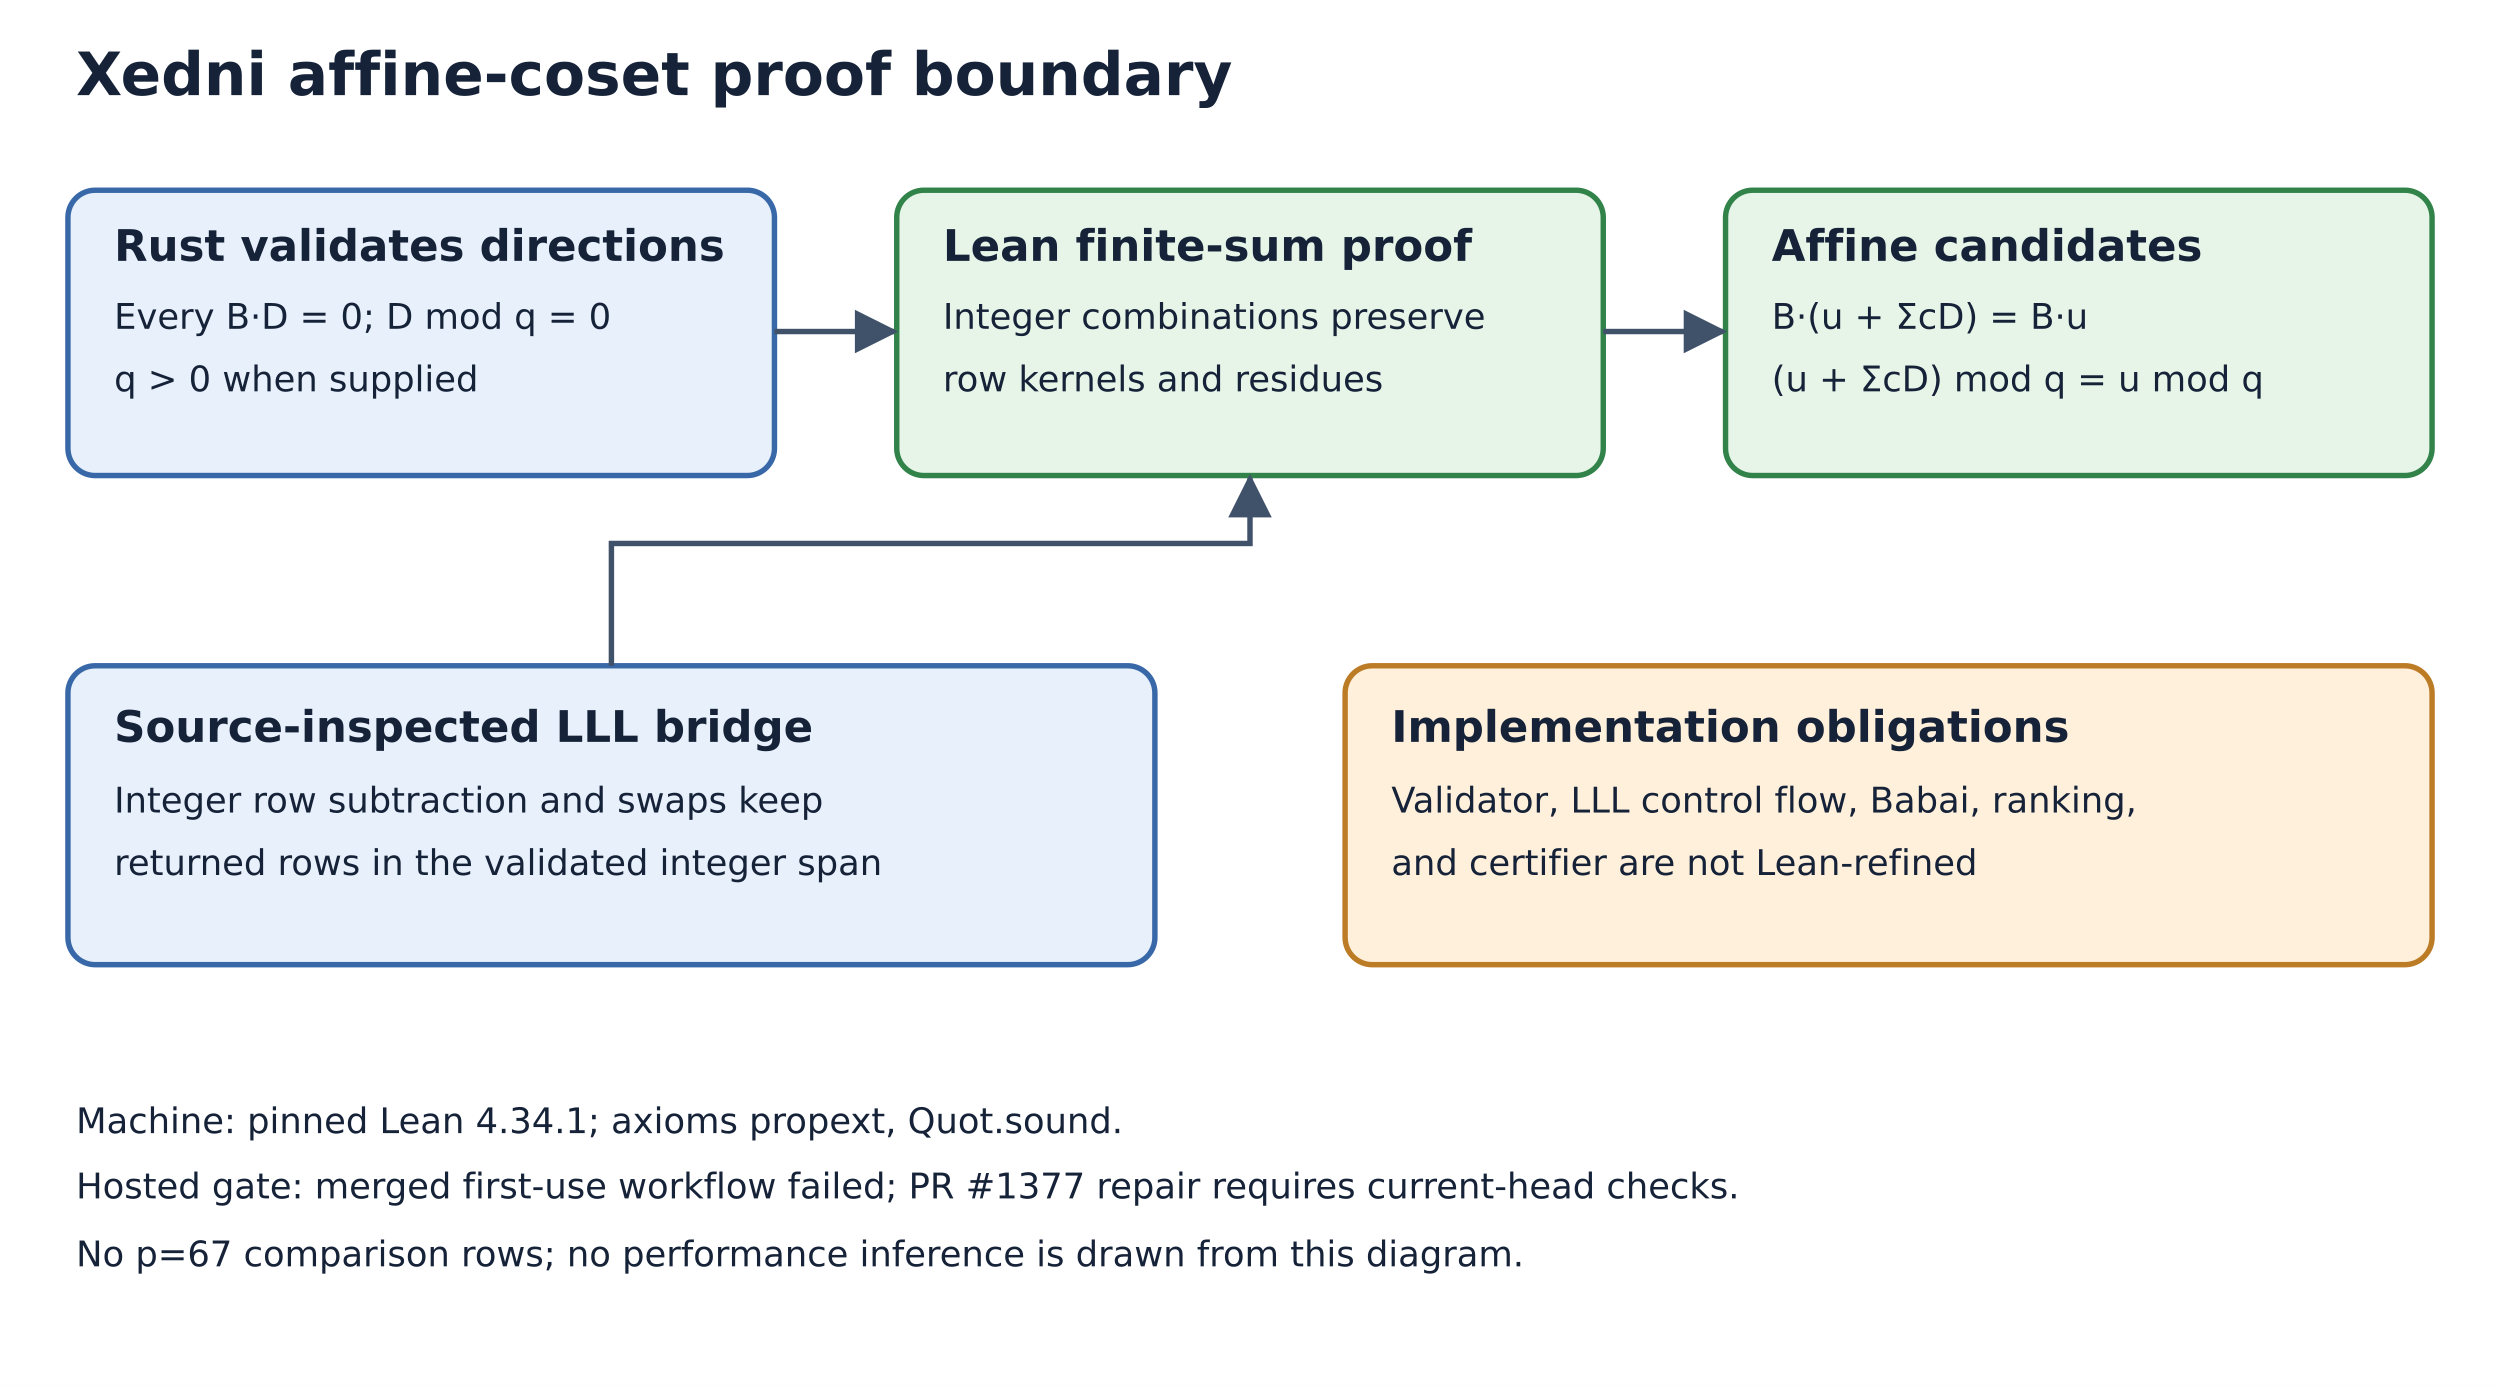
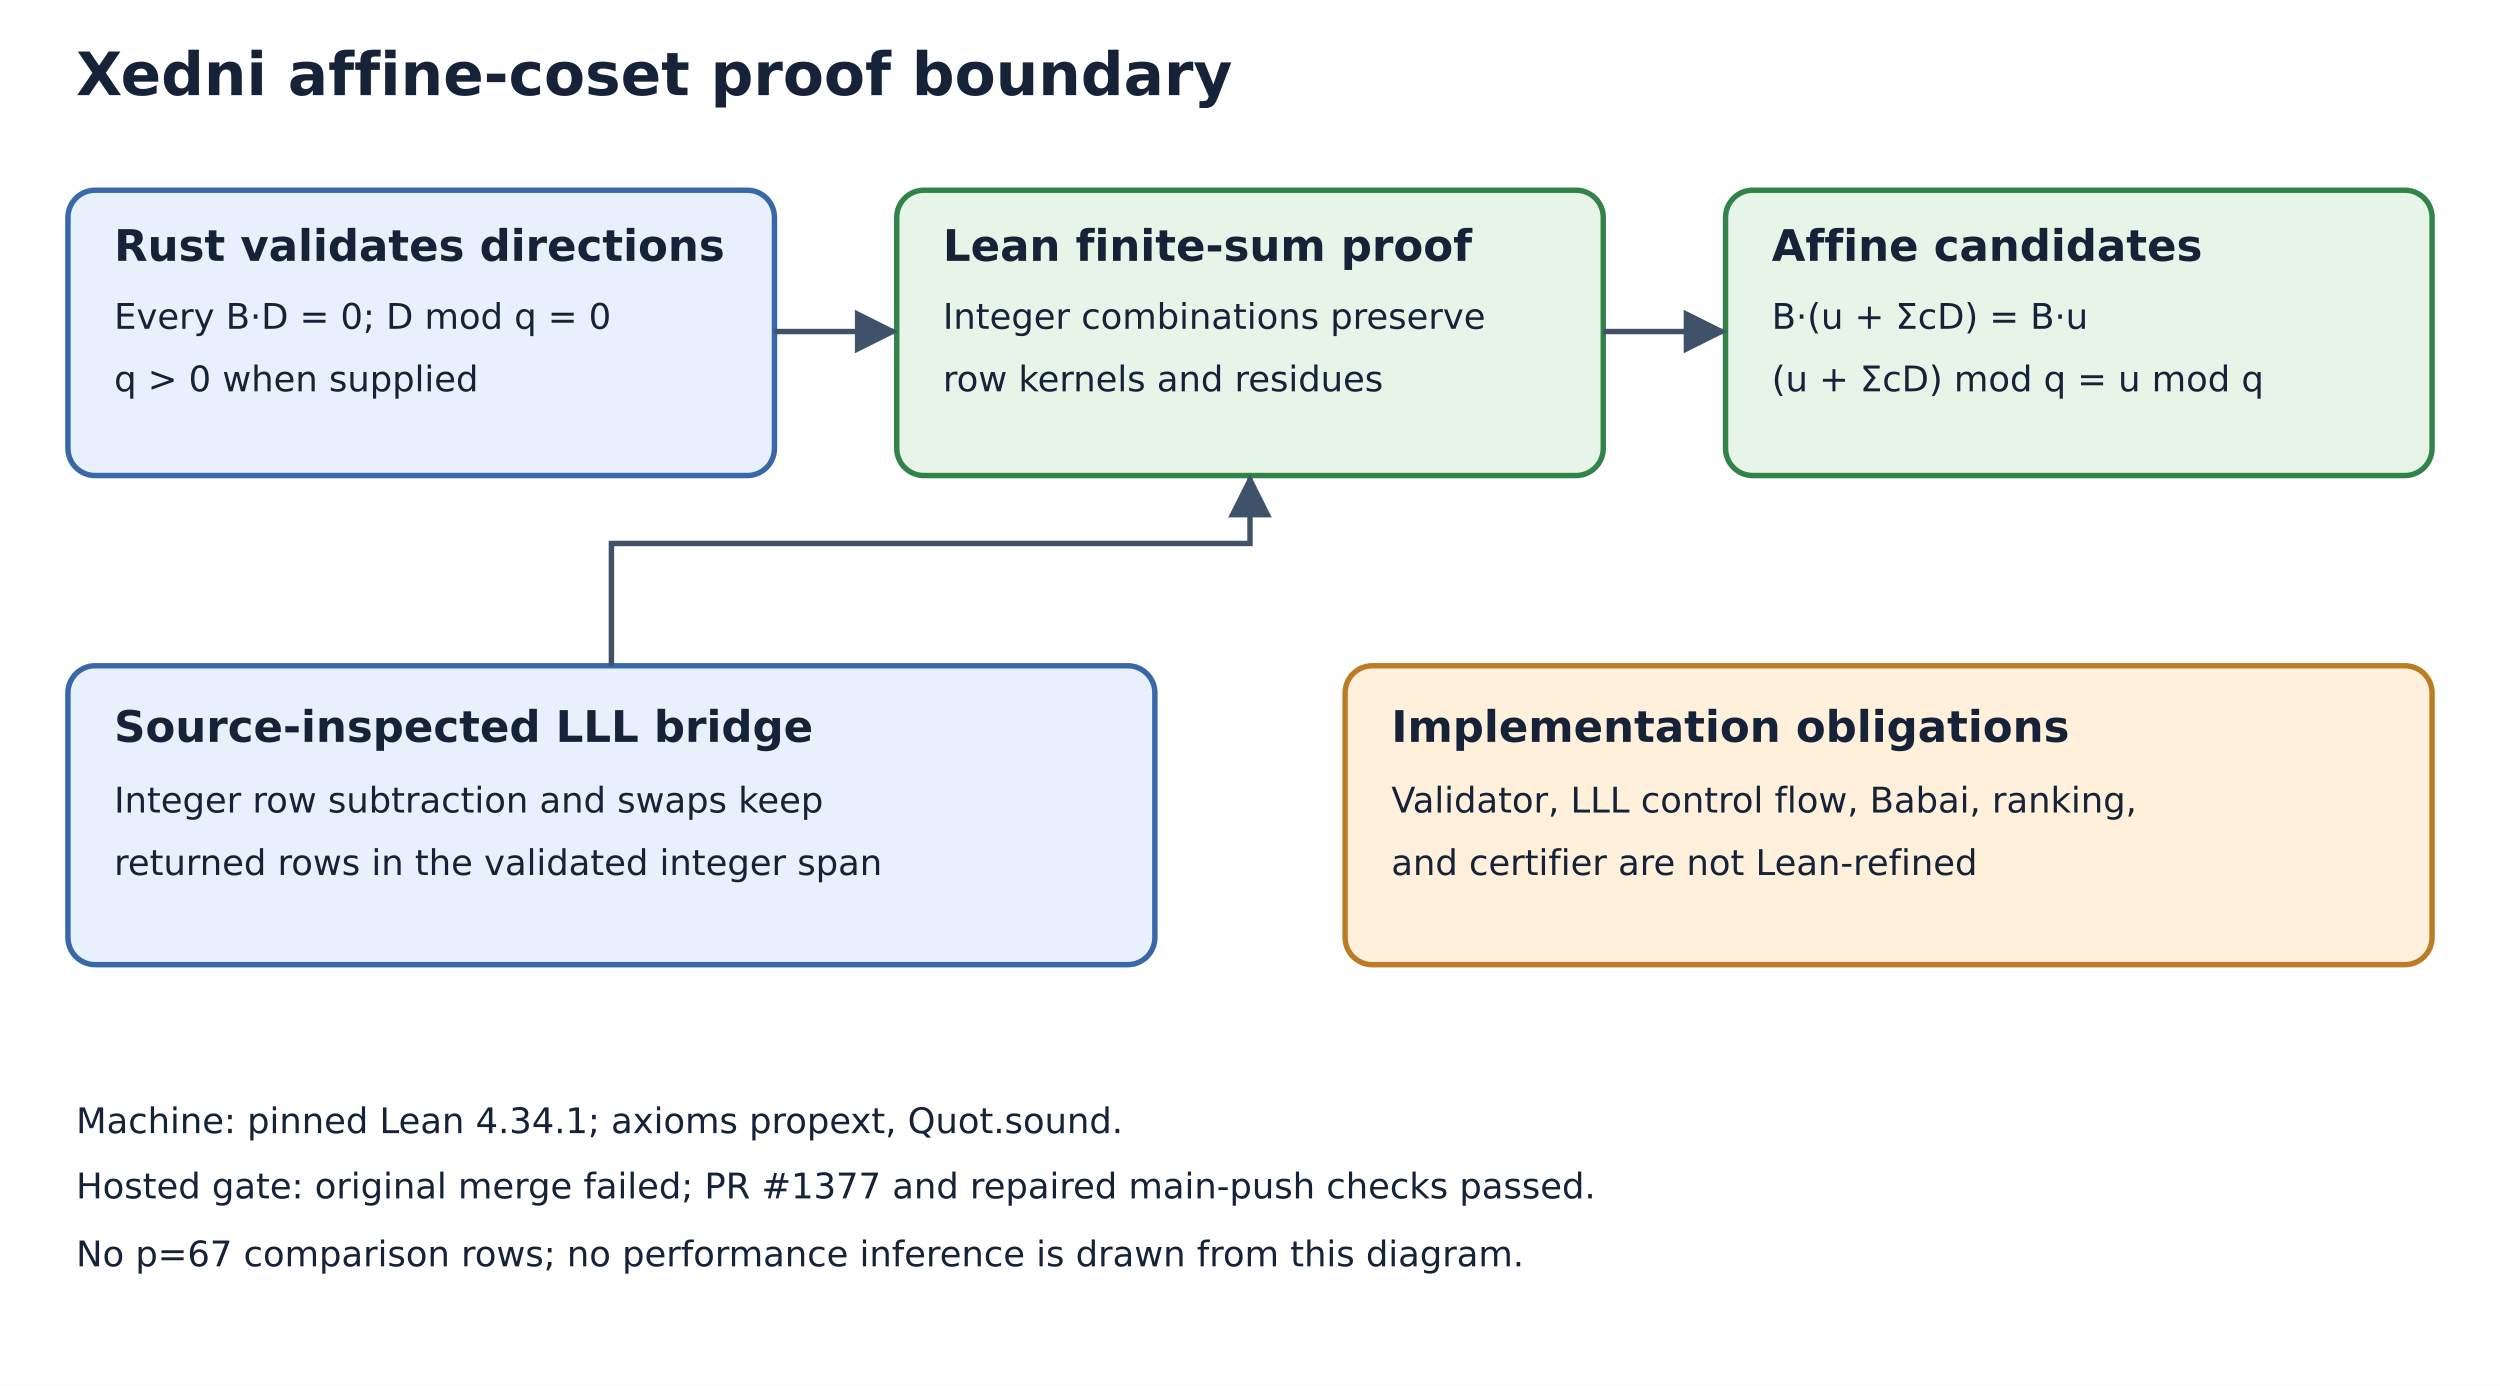
<svg xmlns="http://www.w3.org/2000/svg" width="920" height="510" viewBox="0 0 920 510" role="img" aria-label="Xedni affine coset proof boundary">
  <rect width="920" height="510" fill="#ffffff" />
  <style>text{font-family:DejaVu Sans,Arial,sans-serif;fill:#152238}.title{font-size:22px;font-weight:bold}.head{font-size:16px;font-weight:bold}.body{font-size:13px}.ok{fill:#e7f5e9;stroke:#31834a;stroke-width:2}.review{fill:#e7f0fb;stroke:#3868a8;stroke-width:2}.open{fill:#fff0dc;stroke:#bc7b25;stroke-width:2}.arrow{stroke:#405269;stroke-width:2;fill:none;marker-end:url(#arrow)}</style>
  <defs>
    <marker id="arrow" viewBox="0 0 10 10" refX="9" refY="5" markerWidth="8" markerHeight="8" orient="auto">
      <path d="M0 0 L10 5 L0 10 Z" fill="#405269" />
    </marker>
  </defs>
  <text x="28" y="35" class="title">Xedni affine-coset proof boundary</text>
  <rect x="25" y="70" width="260" height="105" rx="10" class="review" />
  <text x="42" y="96" class="head">Rust validates directions</text>
  <text x="42" y="121" class="body">Every B·D = 0; D mod q = 0</text>
  <text x="42" y="144" class="body">q &gt; 0 when supplied</text>
  <rect x="330" y="70" width="260" height="105" rx="10" class="ok" />
  <text x="347" y="96" class="head">Lean finite-sum proof</text>
  <text x="347" y="121" class="body">Integer combinations preserve</text>
  <text x="347" y="144" class="body">row kernels and residues</text>
  <rect x="635" y="70" width="260" height="105" rx="10" class="ok" />
  <text x="652" y="96" class="head">Affine candidates</text>
  <text x="652" y="121" class="body">B·(u + ΣcD) = B·u</text>
  <text x="652" y="144" class="body">(u + ΣcD) mod q = u mod q</text>
  <path d="M285 122 H329" class="arrow" />
  <path d="M590 122 H634" class="arrow" />
  <rect x="25" y="245" width="400" height="110" rx="10" class="review" />
  <text x="42" y="273" class="head">Source-inspected LLL bridge</text>
  <text x="42" y="299" class="body">Integer row subtraction and swaps keep</text>
  <text x="42" y="322" class="body">returned rows in the validated integer span</text>
  <path d="M225 245 V200 H460 V176" class="arrow" />
  <rect x="495" y="245" width="400" height="110" rx="10" class="open" />
  <text x="512" y="273" class="head">Implementation obligations</text>
  <text x="512" y="299" class="body">Validator, LLL control flow, Babai, ranking,</text>
  <text x="512" y="322" class="body">and certifier are not Lean-refined</text>
  <text x="28" y="417" class="body">Machine: pinned Lean 4.34.1; axioms propext, Quot.sound.</text>
-   <text x="28" y="441" class="body">Hosted gate: merged first-use workflow failed; PR #1377 repair requires current-head checks.</text>
+   <text x="28" y="441" class="body">Hosted gate: original merge failed; PR #1377 and repaired main-push checks passed.</text>
  <text x="28" y="466" class="body">No p=67 comparison rows; no performance inference is drawn from this diagram.</text>
</svg>
